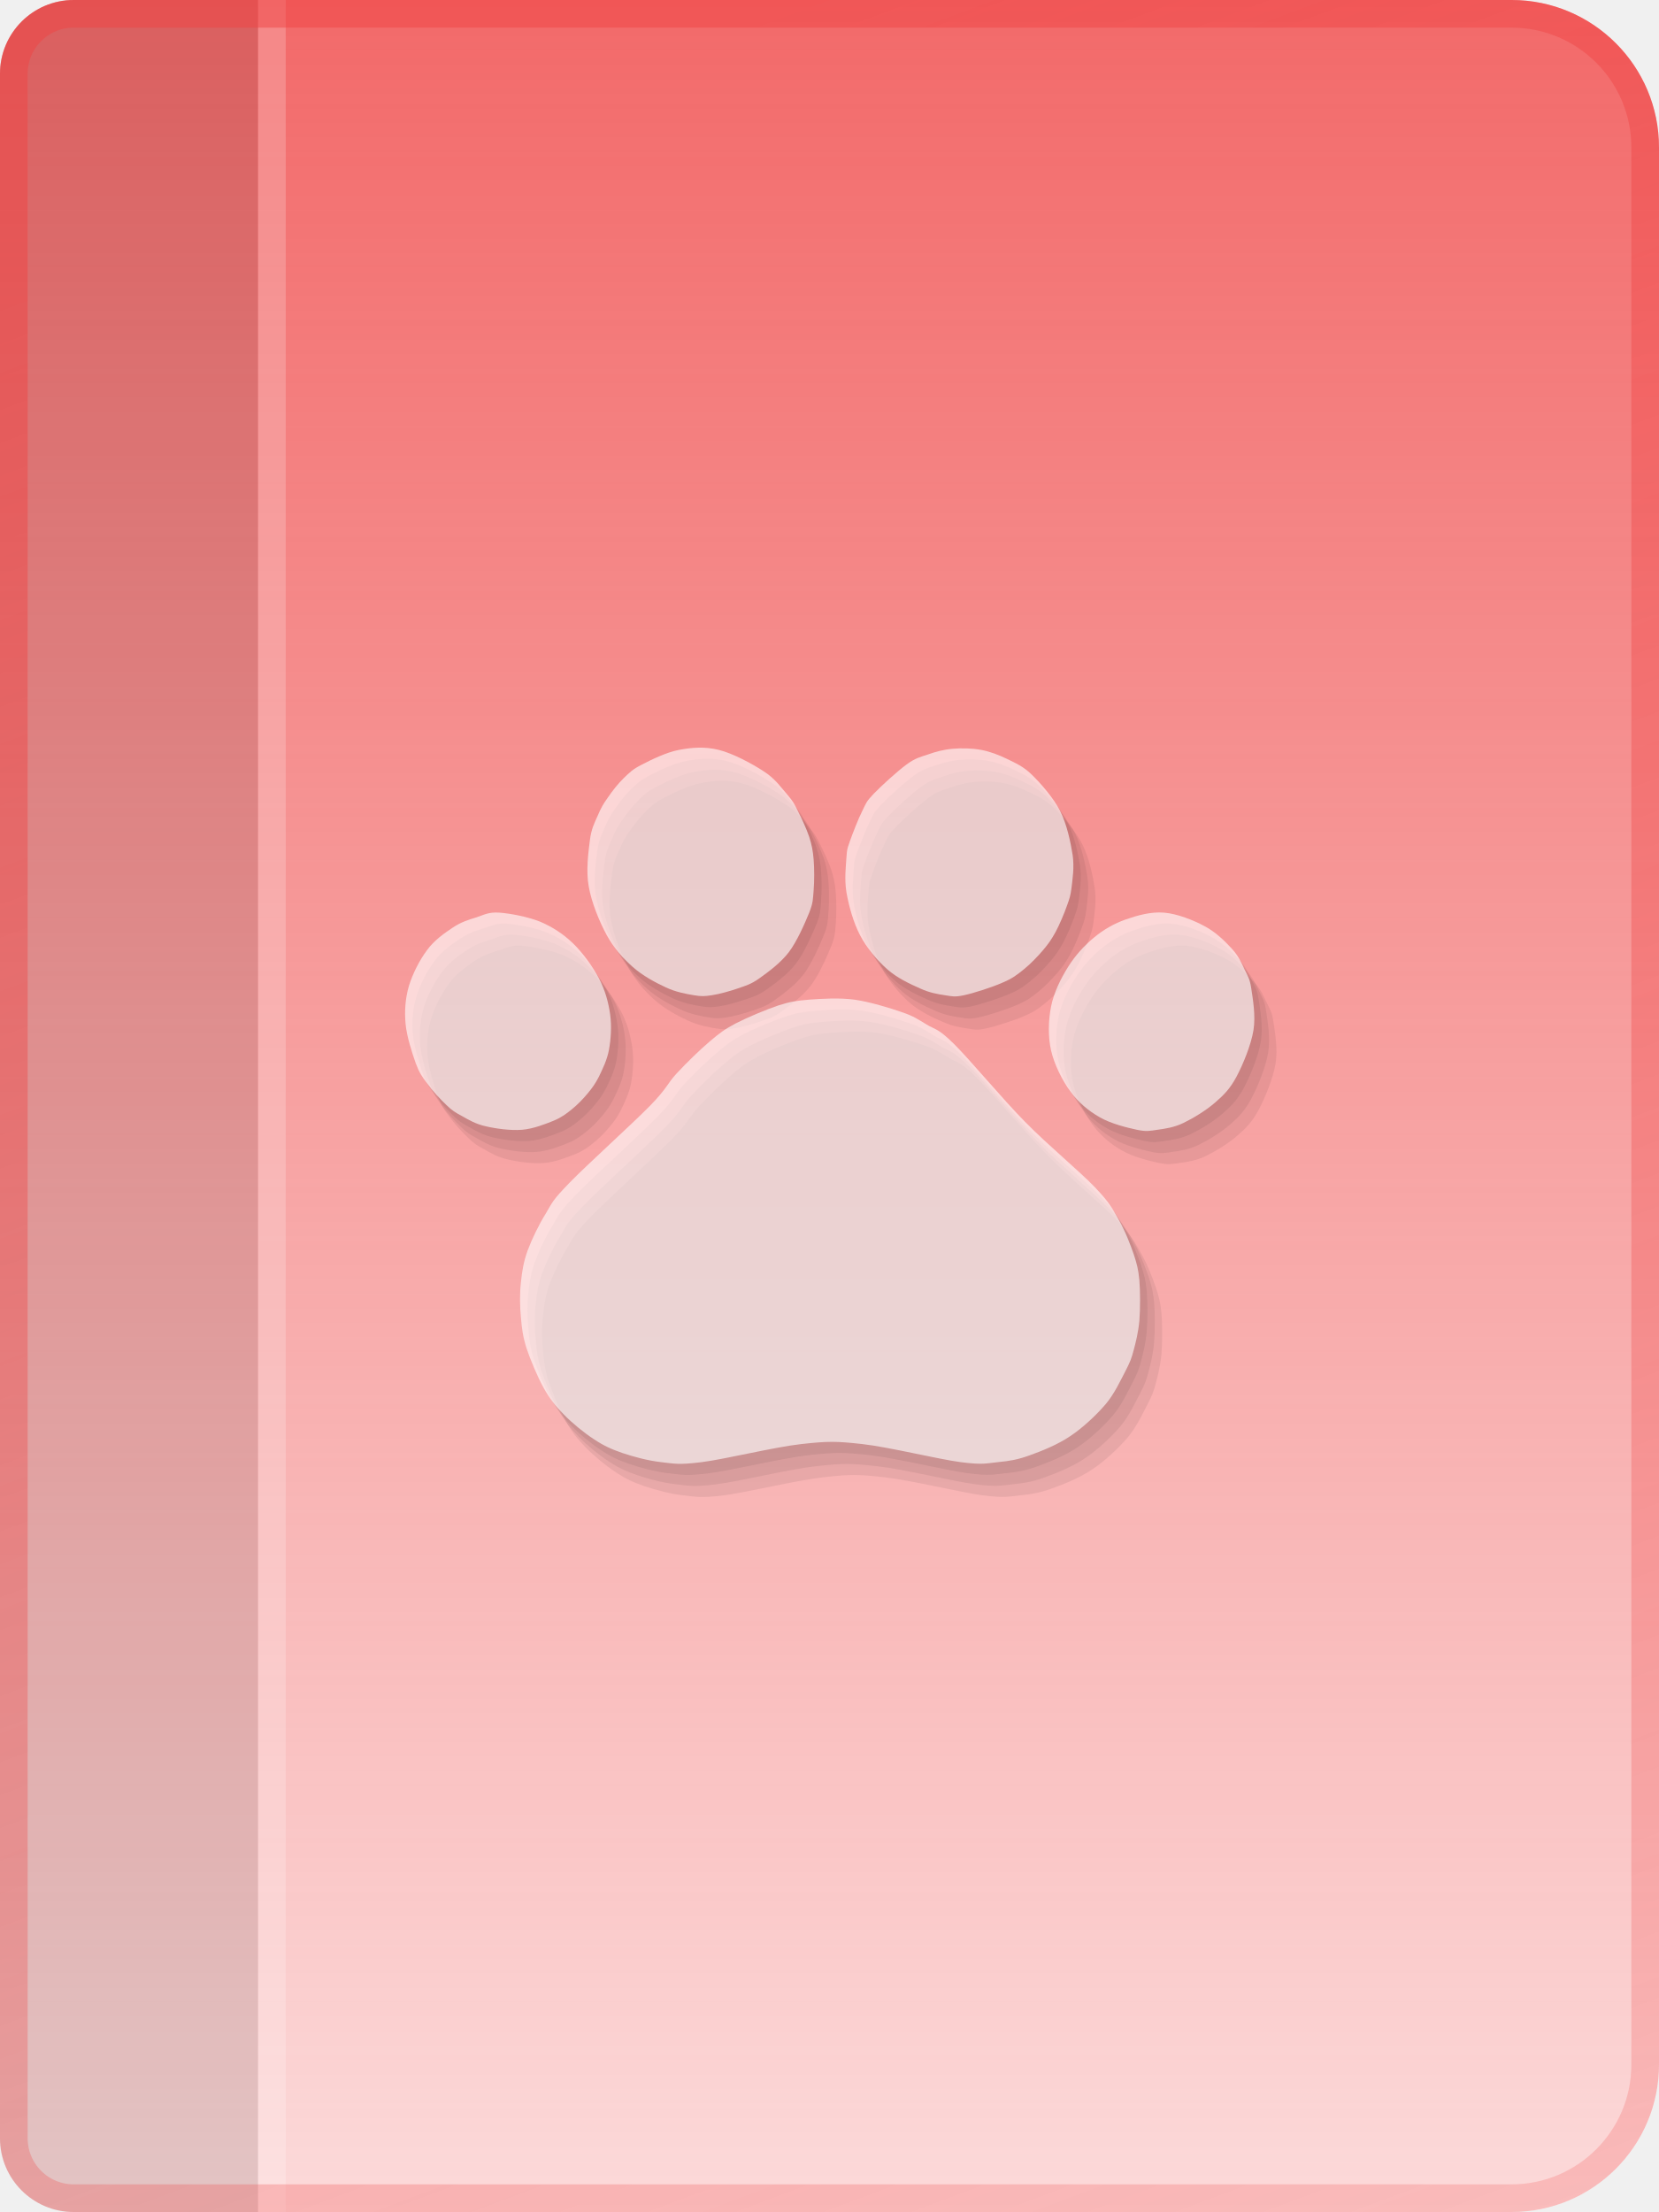
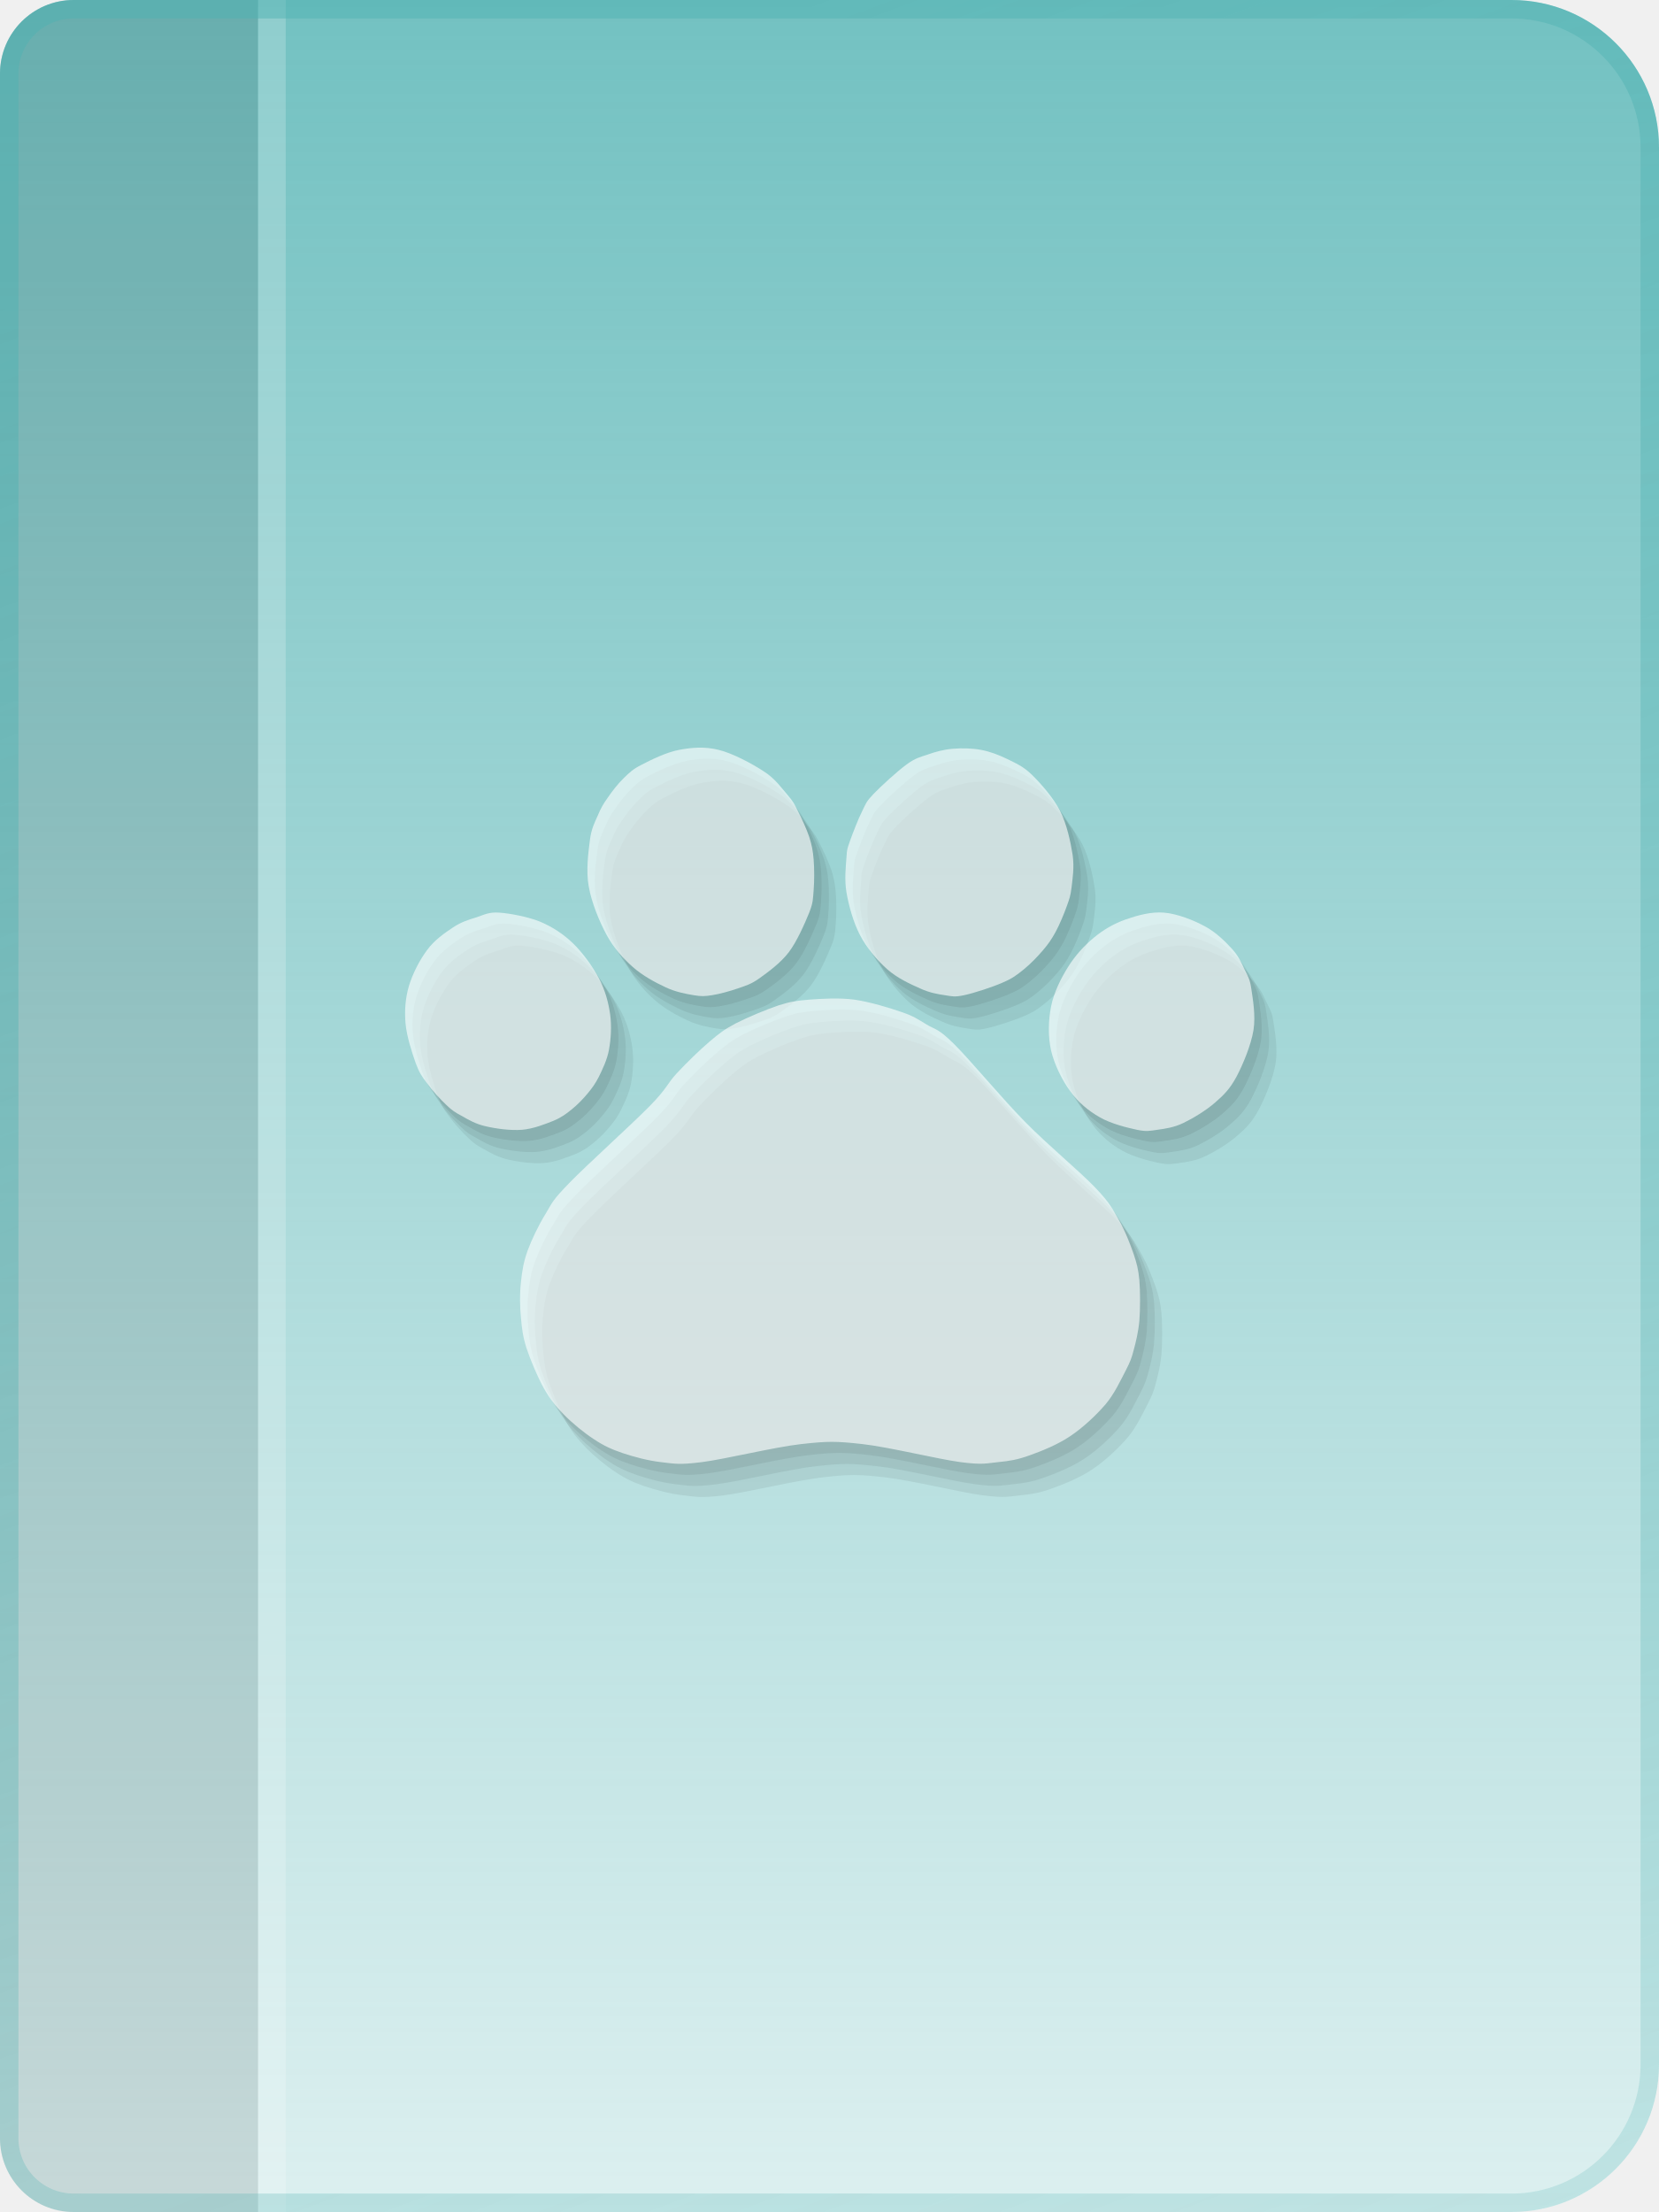
<svg xmlns="http://www.w3.org/2000/svg" width="90" height="120" viewBox="0 0 90 120" fill="none">
-   <g clip-path="url(#clip0_2130_61768)">
+   <g clip-path="url(#clip0_2130_61777)">
    <path d="M0 4C0 1.791 1.791 0 4 0H82C86.418 0 90 3.582 90 8V112C90 116.418 86.418 120 82 120H4C1.791 120 0 118.209 0 116V4Z" fill="white" />
-     <path d="M0 4C0 1.791 1.791 0 4 0H82C86.418 0 90 3.582 90 8V112C90 116.418 86.418 120 82 120H4C1.791 120 0 118.209 0 116V4Z" fill="url(#paint0_linear_2130_61768)" />
+     <path d="M0 4C0 1.791 1.791 0 4 0H82C86.418 0 90 3.582 90 8V112C90 116.418 86.418 120 82 120H4C1.791 120 0 118.209 0 116V4Z" fill="url(#paint0_linear_2130_61777)" />
    <g>
      <path d="M 28.62 67.85 C 28.40 68.47 28.32 68.96 28.26 69.57 C 28.19 70.17 28.20 70.88 28.26 71.47 C 28.31 72.06 28.36 72.49 28.56 73.13 C 28.77 73.76 29.15 74.67 29.48 75.27 C 29.82 75.88 30.13 76.27 30.59 76.74 C 31.05 77.21 31.71 77.75 32.24 78.09 C 32.77 78.44 33.17 78.62 33.78 78.83 C 34.38 79.03 35.15 79.24 35.86 79.32 C 36.58 79.40 36.80 79.48 38.07 79.32 C 39.34 79.16 42.02 78.50 43.47 78.34 C 44.92 78.18 45.34 78.18 46.78 78.34 C 48.22 78.50 50.89 79.16 52.11 79.32 C 53.34 79.48 53.52 79.38 54.14 79.32 C 54.76 79.26 55.20 79.19 55.86 78.95 C 56.51 78.72 57.38 78.37 58.06 77.91 C 58.75 77.45 59.46 76.78 59.97 76.19 C 60.47 75.60 60.81 74.84 61.07 74.35 C 61.32 73.86 61.38 73.70 61.50 73.25 C 61.62 72.80 61.75 72.29 61.81 71.65 C 61.86 71.02 61.86 70.05 61.81 69.45 C 61.75 68.84 61.68 68.58 61.50 68.03 C 61.31 67.49 61.05 66.80 60.70 66.19 C 60.35 65.59 60.26 65.31 59.41 64.42 C 58.56 63.53 56.89 62.16 55.61 60.86 C 54.33 59.56 52.64 57.51 51.75 56.63 C 50.86 55.75 50.74 55.87 50.27 55.58 C 49.80 55.30 49.58 55.13 48.93 54.91 C 48.27 54.68 47.19 54.35 46.35 54.23 C 45.51 54.12 44.58 54.18 43.90 54.23 C 43.21 54.29 42.90 54.33 42.24 54.54 C 41.58 54.76 40.53 55.20 39.91 55.52 C 39.29 55.85 39.03 56.05 38.50 56.50 C 37.97 56.95 37.26 57.64 36.72 58.22 C 36.18 58.80 36.22 59.01 35.25 60.00 C 34.28 60.99 31.83 63.20 30.89 64.17 C 29.95 65.14 29.98 65.21 29.61 65.83 C 29.23 66.44 28.85 67.23 28.62 67.85 Z" fill="#000000" fill-opacity="0.07" transform="translate(0.4,0.6)" />
      <path d="M 51.69 40.62 C 51.20 40.66 50.76 40.78 50.34 40.93 C 49.92 41.07 49.66 41.12 49.17 41.48 C 48.68 41.84 47.79 42.65 47.39 43.07 C 46.99 43.49 46.99 43.56 46.78 43.99 C 46.56 44.42 46.25 45.23 46.10 45.65 C 45.96 46.07 45.95 46.05 45.92 46.51 C 45.89 46.97 45.80 47.70 45.92 48.41 C 46.04 49.11 46.29 50.04 46.66 50.74 C 47.02 51.43 47.59 52.10 48.13 52.58 C 48.67 53.06 49.39 53.39 49.91 53.62 C 50.43 53.86 50.86 53.93 51.26 53.99 C 51.65 54.05 51.78 54.10 52.30 53.99 C 52.82 53.88 53.84 53.55 54.38 53.31 C 54.93 53.08 55.18 52.88 55.55 52.58 C 55.92 52.28 56.31 51.87 56.59 51.54 C 56.88 51.20 57.05 50.95 57.27 50.55 C 57.48 50.16 57.74 49.54 57.88 49.14 C 58.02 48.75 58.07 48.62 58.13 48.16 C 58.18 47.70 58.29 47.08 58.19 46.38 C 58.08 45.69 57.88 44.72 57.51 43.99 C 57.14 43.27 56.46 42.50 55.98 42.03 C 55.50 41.56 55.09 41.40 54.63 41.17 C 54.17 40.95 53.71 40.77 53.22 40.68 C 52.73 40.59 52.17 40.58 51.69 40.62 Z" fill="#000000" fill-opacity="0.07" transform="translate(0.4,0.6)" />
      <path d="M 36.84 40.68 C 36.15 40.81 35.32 41.22 34.82 41.48 C 34.32 41.73 34.14 41.92 33.84 42.21 C 33.53 42.51 33.21 42.92 32.98 43.26 C 32.74 43.59 32.59 43.85 32.43 44.24 C 32.26 44.63 32.08 44.94 32.00 45.59 C 31.92 46.23 31.78 47.24 31.94 48.10 C 32.09 48.96 32.52 50.01 32.92 50.74 C 33.32 51.46 33.80 51.99 34.33 52.46 C 34.86 52.93 35.55 53.30 36.11 53.56 C 36.66 53.82 37.22 53.92 37.64 53.99 C 38.06 54.06 38.22 54.05 38.62 53.99 C 39.02 53.93 39.60 53.77 40.03 53.62 C 40.46 53.47 40.74 53.40 41.20 53.07 C 41.66 52.74 42.34 52.25 42.79 51.66 C 43.24 51.07 43.67 50.07 43.90 49.51 C 44.12 48.95 44.10 48.77 44.14 48.29 C 44.18 47.80 44.18 47.11 44.14 46.63 C 44.10 46.15 44.04 45.84 43.90 45.40 C 43.75 44.96 43.48 44.37 43.28 43.99 C 43.09 43.61 43.04 43.49 42.73 43.13 C 42.42 42.78 42.07 42.25 41.44 41.85 C 40.82 41.44 39.76 40.87 38.99 40.68 C 38.22 40.49 37.54 40.55 36.84 40.68 Z" fill="#000000" fill-opacity="0.07" transform="translate(0.4,0.6)" />
      <path d="M 27.09 49.51 C 26.52 49.47 26.28 49.62 25.86 49.76 C 25.44 49.89 25.03 50.01 24.58 50.31 C 24.13 50.61 23.56 51.00 23.17 51.54 C 22.77 52.07 22.38 52.83 22.18 53.50 C 21.99 54.16 21.94 54.83 22.00 55.52 C 22.06 56.22 22.36 57.13 22.55 57.67 C 22.75 58.21 22.89 58.40 23.17 58.77 C 23.44 59.15 23.89 59.64 24.21 59.94 C 24.52 60.24 24.71 60.36 25.07 60.55 C 25.42 60.75 25.81 60.98 26.35 61.10 C 26.90 61.23 27.70 61.34 28.32 61.29 C 28.93 61.24 29.58 60.98 30.03 60.80 C 30.48 60.61 30.71 60.43 31.02 60.18 C 31.32 59.94 31.63 59.62 31.87 59.33 C 32.12 59.03 32.29 58.80 32.49 58.41 C 32.68 58.01 32.94 57.50 33.04 56.93 C 33.14 56.37 33.19 55.68 33.10 55.03 C 33.01 54.39 32.83 53.71 32.49 53.07 C 32.15 52.43 31.61 51.68 31.08 51.17 C 30.55 50.66 29.96 50.28 29.30 50.00 C 28.63 49.73 27.66 49.55 27.09 49.51 Z" fill="#000000" fill-opacity="0.07" transform="translate(0.4,0.6)" />
      <path d="M 63.15 49.51 C 62.44 49.45 61.70 49.66 61.07 49.88 C 60.44 50.10 59.87 50.43 59.35 50.86 C 58.83 51.29 58.33 51.83 57.94 52.46 C 57.55 53.08 57.17 53.85 57.02 54.60 C 56.87 55.36 56.85 56.23 57.02 56.99 C 57.20 57.76 57.62 58.60 58.06 59.20 C 58.50 59.81 59.06 60.27 59.66 60.61 C 60.26 60.96 61.16 61.18 61.68 61.29 C 62.20 61.40 62.37 61.35 62.79 61.29 C 63.21 61.23 63.68 61.17 64.20 60.92 C 64.72 60.67 65.43 60.24 65.91 59.82 C 66.40 59.40 66.73 59.06 67.08 58.41 C 67.43 57.75 67.87 56.69 68.00 55.89 C 68.13 55.09 67.96 54.17 67.88 53.62 C 67.80 53.07 67.68 52.94 67.51 52.58 C 67.34 52.22 67.19 51.86 66.83 51.47 C 66.48 51.09 65.98 50.58 65.36 50.25 C 64.75 49.92 63.87 49.57 63.15 49.51 Z" fill="#000000" fill-opacity="0.07" transform="translate(0.4,0.6)" />
      <path d="M 28.62 67.85 C 28.40 68.47 28.32 68.96 28.26 69.57 C 28.19 70.17 28.20 70.88 28.26 71.47 C 28.31 72.06 28.36 72.49 28.56 73.13 C 28.77 73.76 29.15 74.67 29.48 75.27 C 29.82 75.88 30.13 76.27 30.59 76.74 C 31.05 77.21 31.71 77.75 32.24 78.09 C 32.77 78.44 33.17 78.62 33.78 78.83 C 34.38 79.03 35.15 79.24 35.86 79.32 C 36.58 79.40 36.80 79.48 38.07 79.32 C 39.34 79.16 42.02 78.50 43.47 78.34 C 44.92 78.18 45.34 78.18 46.78 78.34 C 48.22 78.50 50.89 79.16 52.11 79.32 C 53.34 79.48 53.52 79.38 54.14 79.32 C 54.76 79.26 55.20 79.19 55.86 78.95 C 56.51 78.72 57.38 78.37 58.06 77.91 C 58.75 77.45 59.46 76.78 59.97 76.19 C 60.47 75.60 60.81 74.84 61.07 74.35 C 61.32 73.86 61.38 73.70 61.50 73.25 C 61.62 72.80 61.75 72.29 61.81 71.65 C 61.86 71.02 61.86 70.05 61.81 69.45 C 61.75 68.84 61.68 68.58 61.50 68.03 C 61.31 67.49 61.05 66.80 60.70 66.19 C 60.35 65.59 60.26 65.31 59.41 64.42 C 58.56 63.53 56.89 62.16 55.61 60.86 C 54.33 59.56 52.64 57.51 51.75 56.63 C 50.86 55.75 50.74 55.87 50.27 55.58 C 49.80 55.30 49.58 55.13 48.93 54.91 C 48.27 54.68 47.19 54.35 46.35 54.23 C 45.51 54.12 44.58 54.18 43.90 54.23 C 43.21 54.29 42.90 54.33 42.24 54.54 C 41.58 54.76 40.53 55.20 39.91 55.52 C 39.29 55.85 39.03 56.05 38.50 56.50 C 37.97 56.95 37.26 57.64 36.72 58.22 C 36.18 58.80 36.22 59.01 35.25 60.00 C 34.28 60.99 31.83 63.20 30.89 64.17 C 29.95 65.14 29.98 65.21 29.61 65.83 C 29.23 66.44 28.85 67.23 28.62 67.85 Z" fill="#000000" fill-opacity="0.07" transform="translate(0.8,1.2)" />
      <path d="M 51.69 40.62 C 51.20 40.66 50.76 40.78 50.34 40.93 C 49.92 41.07 49.66 41.12 49.17 41.48 C 48.68 41.84 47.79 42.65 47.39 43.07 C 46.99 43.49 46.99 43.56 46.78 43.99 C 46.56 44.42 46.25 45.23 46.10 45.65 C 45.96 46.07 45.95 46.05 45.92 46.51 C 45.89 46.97 45.80 47.70 45.92 48.41 C 46.04 49.11 46.29 50.04 46.66 50.74 C 47.02 51.43 47.59 52.10 48.13 52.58 C 48.67 53.06 49.39 53.39 49.91 53.62 C 50.43 53.86 50.86 53.93 51.26 53.99 C 51.65 54.05 51.78 54.10 52.30 53.99 C 52.82 53.88 53.84 53.55 54.38 53.31 C 54.93 53.08 55.18 52.88 55.55 52.58 C 55.92 52.28 56.31 51.87 56.59 51.54 C 56.88 51.20 57.05 50.95 57.27 50.55 C 57.48 50.16 57.74 49.54 57.88 49.14 C 58.02 48.75 58.07 48.62 58.13 48.16 C 58.18 47.70 58.29 47.08 58.19 46.38 C 58.08 45.69 57.88 44.72 57.51 43.99 C 57.14 43.27 56.46 42.50 55.98 42.03 C 55.50 41.56 55.09 41.40 54.63 41.17 C 54.17 40.95 53.71 40.77 53.22 40.68 C 52.73 40.59 52.17 40.58 51.69 40.62 Z" fill="#000000" fill-opacity="0.07" transform="translate(0.8,1.2)" />
      <path d="M 36.84 40.68 C 36.15 40.81 35.32 41.22 34.82 41.48 C 34.32 41.73 34.14 41.92 33.84 42.21 C 33.53 42.51 33.21 42.92 32.98 43.26 C 32.74 43.59 32.59 43.85 32.43 44.24 C 32.26 44.63 32.08 44.94 32.00 45.59 C 31.92 46.23 31.78 47.24 31.94 48.10 C 32.09 48.96 32.52 50.01 32.92 50.74 C 33.32 51.46 33.80 51.99 34.33 52.46 C 34.86 52.93 35.55 53.30 36.11 53.56 C 36.66 53.82 37.22 53.92 37.64 53.99 C 38.06 54.06 38.22 54.05 38.62 53.99 C 39.02 53.93 39.60 53.77 40.03 53.62 C 40.46 53.47 40.74 53.40 41.20 53.07 C 41.66 52.74 42.34 52.25 42.79 51.66 C 43.24 51.07 43.67 50.07 43.90 49.51 C 44.12 48.95 44.10 48.77 44.14 48.29 C 44.18 47.80 44.18 47.11 44.14 46.63 C 44.10 46.15 44.04 45.84 43.90 45.40 C 43.75 44.96 43.48 44.37 43.28 43.99 C 43.09 43.61 43.04 43.49 42.73 43.13 C 42.42 42.78 42.07 42.25 41.44 41.85 C 40.82 41.44 39.76 40.87 38.99 40.68 C 38.22 40.49 37.54 40.55 36.84 40.68 Z" fill="#000000" fill-opacity="0.07" transform="translate(0.8,1.2)" />
      <path d="M 27.09 49.51 C 26.52 49.47 26.28 49.62 25.86 49.76 C 25.44 49.89 25.03 50.01 24.58 50.31 C 24.13 50.61 23.56 51.00 23.17 51.54 C 22.77 52.07 22.38 52.83 22.18 53.50 C 21.99 54.16 21.94 54.83 22.00 55.52 C 22.06 56.22 22.36 57.13 22.55 57.67 C 22.75 58.21 22.89 58.40 23.17 58.77 C 23.44 59.15 23.89 59.64 24.21 59.94 C 24.52 60.24 24.71 60.36 25.07 60.55 C 25.42 60.75 25.81 60.98 26.35 61.10 C 26.90 61.23 27.70 61.34 28.32 61.29 C 28.93 61.24 29.58 60.98 30.03 60.80 C 30.48 60.61 30.71 60.43 31.02 60.18 C 31.32 59.94 31.63 59.62 31.87 59.33 C 32.12 59.03 32.29 58.80 32.49 58.41 C 32.68 58.01 32.94 57.50 33.04 56.93 C 33.14 56.37 33.19 55.68 33.10 55.03 C 33.01 54.39 32.83 53.71 32.49 53.07 C 32.15 52.43 31.61 51.68 31.08 51.17 C 30.55 50.66 29.96 50.28 29.30 50.00 C 28.63 49.73 27.66 49.55 27.09 49.51 Z" fill="#000000" fill-opacity="0.07" transform="translate(0.8,1.2)" />
      <path d="M 63.15 49.51 C 62.44 49.45 61.70 49.66 61.07 49.88 C 60.44 50.10 59.87 50.43 59.35 50.86 C 58.83 51.29 58.33 51.83 57.94 52.46 C 57.55 53.08 57.17 53.85 57.02 54.60 C 56.87 55.36 56.85 56.23 57.02 56.99 C 57.20 57.76 57.62 58.60 58.06 59.20 C 58.50 59.81 59.06 60.27 59.66 60.61 C 60.26 60.96 61.16 61.18 61.68 61.29 C 62.20 61.40 62.37 61.35 62.79 61.29 C 63.21 61.23 63.68 61.17 64.20 60.92 C 64.72 60.67 65.43 60.24 65.91 59.82 C 66.40 59.40 66.73 59.06 67.08 58.41 C 67.43 57.75 67.87 56.69 68.00 55.89 C 68.13 55.09 67.96 54.17 67.88 53.62 C 67.80 53.07 67.68 52.94 67.51 52.58 C 67.34 52.22 67.19 51.86 66.83 51.47 C 66.48 51.09 65.98 50.58 65.36 50.25 C 64.75 49.92 63.87 49.57 63.15 49.51 Z" fill="#000000" fill-opacity="0.07" transform="translate(0.8,1.2)" />
      <path d="M 28.62 67.85 C 28.40 68.47 28.32 68.96 28.26 69.57 C 28.19 70.17 28.20 70.88 28.26 71.47 C 28.31 72.06 28.36 72.49 28.56 73.13 C 28.77 73.76 29.15 74.67 29.48 75.27 C 29.82 75.88 30.13 76.27 30.59 76.74 C 31.05 77.21 31.71 77.75 32.24 78.09 C 32.77 78.44 33.17 78.62 33.78 78.83 C 34.38 79.03 35.15 79.24 35.86 79.32 C 36.58 79.40 36.80 79.48 38.07 79.32 C 39.34 79.16 42.02 78.50 43.47 78.34 C 44.92 78.18 45.34 78.18 46.78 78.34 C 48.22 78.50 50.89 79.16 52.11 79.32 C 53.34 79.48 53.52 79.38 54.14 79.32 C 54.76 79.26 55.20 79.19 55.86 78.95 C 56.51 78.72 57.38 78.37 58.06 77.91 C 58.75 77.45 59.46 76.78 59.97 76.19 C 60.47 75.60 60.81 74.84 61.07 74.35 C 61.32 73.86 61.38 73.70 61.50 73.25 C 61.62 72.80 61.75 72.29 61.81 71.65 C 61.86 71.02 61.86 70.05 61.81 69.45 C 61.75 68.84 61.68 68.58 61.50 68.03 C 61.31 67.49 61.05 66.80 60.70 66.19 C 60.35 65.59 60.26 65.31 59.41 64.42 C 58.56 63.53 56.89 62.16 55.61 60.86 C 54.33 59.56 52.64 57.51 51.75 56.63 C 50.86 55.75 50.74 55.87 50.27 55.58 C 49.80 55.30 49.58 55.13 48.93 54.91 C 48.27 54.68 47.19 54.35 46.35 54.23 C 45.51 54.12 44.58 54.18 43.90 54.23 C 43.21 54.29 42.90 54.33 42.24 54.54 C 41.58 54.76 40.53 55.20 39.91 55.52 C 39.29 55.85 39.03 56.05 38.50 56.50 C 37.97 56.95 37.26 57.64 36.72 58.22 C 36.18 58.80 36.22 59.01 35.25 60.00 C 34.28 60.99 31.83 63.20 30.89 64.17 C 29.95 65.14 29.98 65.21 29.61 65.83 C 29.23 66.44 28.85 67.23 28.62 67.85 Z" fill="#000000" fill-opacity="0.07" transform="translate(1.2,1.8)" />
      <path d="M 51.69 40.62 C 51.20 40.66 50.76 40.78 50.34 40.93 C 49.92 41.07 49.66 41.12 49.17 41.48 C 48.68 41.84 47.79 42.65 47.39 43.07 C 46.99 43.49 46.99 43.56 46.78 43.99 C 46.56 44.42 46.25 45.23 46.10 45.65 C 45.96 46.07 45.95 46.05 45.92 46.51 C 45.89 46.97 45.80 47.70 45.92 48.41 C 46.04 49.11 46.29 50.04 46.66 50.74 C 47.02 51.43 47.59 52.10 48.13 52.58 C 48.67 53.06 49.39 53.39 49.91 53.62 C 50.43 53.86 50.86 53.93 51.26 53.99 C 51.65 54.05 51.78 54.10 52.30 53.99 C 52.82 53.88 53.84 53.55 54.38 53.31 C 54.93 53.08 55.18 52.88 55.55 52.58 C 55.92 52.28 56.31 51.87 56.59 51.54 C 56.88 51.20 57.05 50.95 57.27 50.55 C 57.48 50.16 57.74 49.54 57.88 49.14 C 58.02 48.75 58.07 48.62 58.13 48.16 C 58.18 47.70 58.29 47.08 58.19 46.38 C 58.08 45.69 57.88 44.72 57.51 43.99 C 57.14 43.27 56.46 42.50 55.98 42.03 C 55.50 41.56 55.09 41.40 54.63 41.17 C 54.17 40.95 53.71 40.77 53.22 40.68 C 52.73 40.59 52.17 40.58 51.69 40.62 Z" fill="#000000" fill-opacity="0.07" transform="translate(1.2,1.8)" />
      <path d="M 36.84 40.68 C 36.15 40.81 35.32 41.22 34.82 41.48 C 34.32 41.73 34.14 41.92 33.84 42.21 C 33.53 42.51 33.21 42.92 32.98 43.26 C 32.74 43.59 32.59 43.85 32.43 44.24 C 32.26 44.63 32.08 44.94 32.00 45.59 C 31.92 46.23 31.78 47.24 31.94 48.10 C 32.09 48.96 32.52 50.01 32.92 50.74 C 33.32 51.46 33.80 51.99 34.33 52.46 C 34.86 52.93 35.55 53.30 36.11 53.56 C 36.66 53.82 37.22 53.92 37.64 53.99 C 38.06 54.06 38.22 54.05 38.62 53.99 C 39.02 53.93 39.60 53.77 40.03 53.62 C 40.46 53.47 40.74 53.40 41.20 53.07 C 41.66 52.74 42.34 52.25 42.79 51.66 C 43.24 51.07 43.67 50.07 43.90 49.51 C 44.12 48.95 44.10 48.77 44.14 48.29 C 44.18 47.80 44.18 47.11 44.14 46.63 C 44.10 46.15 44.04 45.84 43.90 45.40 C 43.75 44.96 43.48 44.37 43.28 43.99 C 43.09 43.61 43.04 43.49 42.73 43.13 C 42.42 42.78 42.07 42.25 41.44 41.85 C 40.82 41.44 39.76 40.87 38.99 40.68 C 38.22 40.49 37.54 40.55 36.84 40.68 Z" fill="#000000" fill-opacity="0.07" transform="translate(1.2,1.8)" />
      <path d="M 27.09 49.51 C 26.52 49.47 26.28 49.62 25.86 49.76 C 25.44 49.89 25.03 50.01 24.58 50.31 C 24.13 50.61 23.56 51.00 23.17 51.54 C 22.77 52.07 22.38 52.83 22.18 53.50 C 21.99 54.16 21.94 54.83 22.00 55.52 C 22.06 56.22 22.36 57.13 22.55 57.67 C 22.75 58.21 22.89 58.40 23.17 58.77 C 23.44 59.15 23.89 59.64 24.21 59.94 C 24.52 60.24 24.71 60.36 25.07 60.55 C 25.42 60.75 25.81 60.98 26.35 61.10 C 26.90 61.23 27.70 61.34 28.32 61.29 C 28.93 61.24 29.58 60.98 30.03 60.80 C 30.48 60.61 30.71 60.43 31.02 60.18 C 31.32 59.94 31.63 59.62 31.87 59.33 C 32.12 59.03 32.29 58.80 32.49 58.41 C 32.68 58.01 32.94 57.50 33.04 56.93 C 33.14 56.37 33.19 55.68 33.10 55.03 C 33.01 54.39 32.83 53.71 32.49 53.07 C 32.15 52.43 31.61 51.68 31.08 51.17 C 30.55 50.66 29.96 50.28 29.30 50.00 C 28.63 49.73 27.66 49.55 27.09 49.51 Z" fill="#000000" fill-opacity="0.07" transform="translate(1.2,1.8)" />
      <path d="M 63.15 49.51 C 62.44 49.45 61.70 49.66 61.07 49.88 C 60.44 50.10 59.87 50.43 59.35 50.86 C 58.83 51.29 58.33 51.83 57.94 52.46 C 57.55 53.08 57.17 53.85 57.02 54.60 C 56.87 55.36 56.85 56.23 57.02 56.99 C 57.20 57.76 57.62 58.60 58.06 59.20 C 58.50 59.81 59.06 60.27 59.66 60.61 C 60.26 60.96 61.16 61.18 61.68 61.29 C 62.20 61.40 62.37 61.35 62.79 61.29 C 63.21 61.23 63.68 61.17 64.20 60.92 C 64.72 60.67 65.43 60.24 65.91 59.82 C 66.40 59.40 66.73 59.06 67.08 58.41 C 67.43 57.75 67.87 56.69 68.00 55.89 C 68.13 55.09 67.96 54.17 67.88 53.62 C 67.80 53.07 67.68 52.94 67.51 52.58 C 67.34 52.22 67.19 51.86 66.83 51.47 C 66.48 51.09 65.98 50.58 65.36 50.25 C 64.75 49.92 63.87 49.57 63.15 49.51 Z" fill="#000000" fill-opacity="0.07" transform="translate(1.2,1.8)" />
      <path d="M 28.62 67.85 C 28.40 68.47 28.32 68.96 28.26 69.57 C 28.19 70.17 28.20 70.88 28.26 71.47 C 28.31 72.06 28.36 72.49 28.56 73.13 C 28.77 73.76 29.15 74.67 29.48 75.27 C 29.82 75.88 30.13 76.27 30.59 76.74 C 31.05 77.21 31.71 77.75 32.24 78.09 C 32.77 78.44 33.17 78.62 33.78 78.83 C 34.38 79.03 35.15 79.24 35.86 79.32 C 36.58 79.40 36.80 79.48 38.07 79.32 C 39.34 79.16 42.02 78.50 43.47 78.34 C 44.92 78.18 45.34 78.18 46.78 78.34 C 48.22 78.50 50.89 79.16 52.11 79.32 C 53.34 79.48 53.52 79.38 54.14 79.32 C 54.76 79.26 55.20 79.19 55.86 78.95 C 56.51 78.72 57.38 78.37 58.06 77.91 C 58.75 77.45 59.46 76.78 59.97 76.19 C 60.47 75.60 60.81 74.84 61.07 74.35 C 61.32 73.86 61.38 73.70 61.50 73.25 C 61.62 72.80 61.75 72.29 61.81 71.65 C 61.86 71.02 61.86 70.05 61.81 69.45 C 61.75 68.84 61.68 68.58 61.50 68.03 C 61.31 67.49 61.05 66.80 60.70 66.19 C 60.35 65.59 60.26 65.31 59.41 64.42 C 58.56 63.53 56.89 62.16 55.61 60.86 C 54.33 59.56 52.64 57.51 51.75 56.63 C 50.86 55.75 50.74 55.87 50.27 55.58 C 49.80 55.30 49.58 55.13 48.93 54.91 C 48.27 54.68 47.19 54.35 46.35 54.23 C 45.51 54.12 44.58 54.18 43.90 54.23 C 43.21 54.29 42.90 54.33 42.24 54.54 C 41.58 54.76 40.53 55.20 39.91 55.52 C 39.29 55.85 39.03 56.05 38.50 56.50 C 37.97 56.95 37.26 57.64 36.72 58.22 C 36.18 58.80 36.22 59.01 35.25 60.00 C 34.28 60.99 31.83 63.20 30.89 64.17 C 29.95 65.14 29.98 65.21 29.61 65.83 C 29.23 66.44 28.85 67.23 28.62 67.85 Z" fill="#FFFFFF" fill-opacity="0.62" />
      <path d="M 51.69 40.62 C 51.20 40.66 50.76 40.78 50.34 40.93 C 49.92 41.07 49.66 41.12 49.17 41.48 C 48.68 41.84 47.79 42.65 47.39 43.07 C 46.99 43.49 46.99 43.56 46.78 43.99 C 46.56 44.42 46.25 45.23 46.10 45.65 C 45.96 46.07 45.95 46.05 45.92 46.51 C 45.89 46.97 45.80 47.70 45.92 48.41 C 46.04 49.11 46.29 50.04 46.66 50.74 C 47.02 51.43 47.59 52.10 48.13 52.58 C 48.67 53.06 49.39 53.39 49.91 53.62 C 50.43 53.86 50.86 53.93 51.26 53.99 C 51.65 54.05 51.78 54.10 52.30 53.99 C 52.82 53.88 53.84 53.55 54.38 53.31 C 54.93 53.08 55.18 52.88 55.55 52.58 C 55.92 52.28 56.31 51.87 56.59 51.54 C 56.88 51.20 57.05 50.95 57.27 50.55 C 57.48 50.16 57.74 49.54 57.88 49.14 C 58.02 48.75 58.07 48.62 58.13 48.16 C 58.18 47.70 58.29 47.08 58.19 46.38 C 58.08 45.69 57.88 44.72 57.51 43.99 C 57.14 43.27 56.46 42.50 55.98 42.03 C 55.50 41.56 55.09 41.40 54.63 41.17 C 54.17 40.95 53.71 40.77 53.22 40.68 C 52.73 40.59 52.17 40.58 51.69 40.62 Z" fill="#FFFFFF" fill-opacity="0.62" />
      <path d="M 36.84 40.68 C 36.15 40.81 35.32 41.22 34.82 41.48 C 34.32 41.73 34.14 41.92 33.84 42.21 C 33.53 42.51 33.21 42.92 32.98 43.26 C 32.74 43.59 32.59 43.85 32.43 44.24 C 32.26 44.63 32.08 44.94 32.00 45.59 C 31.92 46.23 31.78 47.24 31.94 48.10 C 32.09 48.96 32.52 50.01 32.92 50.74 C 33.32 51.46 33.80 51.99 34.33 52.46 C 34.86 52.93 35.55 53.30 36.11 53.56 C 36.66 53.82 37.22 53.92 37.64 53.99 C 38.06 54.06 38.22 54.05 38.62 53.99 C 39.02 53.93 39.60 53.77 40.03 53.62 C 40.46 53.47 40.74 53.40 41.20 53.07 C 41.66 52.74 42.34 52.25 42.79 51.66 C 43.24 51.07 43.67 50.07 43.90 49.51 C 44.12 48.95 44.10 48.77 44.14 48.29 C 44.18 47.80 44.18 47.11 44.14 46.63 C 44.10 46.15 44.04 45.84 43.90 45.40 C 43.75 44.96 43.48 44.37 43.28 43.99 C 43.09 43.61 43.04 43.49 42.73 43.13 C 42.42 42.78 42.07 42.25 41.44 41.85 C 40.82 41.44 39.76 40.87 38.99 40.68 C 38.22 40.49 37.54 40.55 36.84 40.68 Z" fill="#FFFFFF" fill-opacity="0.62" />
      <path d="M 27.09 49.51 C 26.52 49.47 26.28 49.62 25.86 49.76 C 25.44 49.89 25.03 50.01 24.58 50.31 C 24.13 50.61 23.56 51.00 23.17 51.54 C 22.77 52.07 22.38 52.83 22.18 53.50 C 21.99 54.16 21.94 54.83 22.00 55.52 C 22.06 56.22 22.36 57.13 22.55 57.67 C 22.75 58.21 22.89 58.40 23.17 58.77 C 23.44 59.15 23.89 59.64 24.21 59.94 C 24.52 60.24 24.71 60.36 25.07 60.55 C 25.42 60.75 25.81 60.98 26.35 61.10 C 26.90 61.23 27.70 61.34 28.32 61.29 C 28.93 61.24 29.58 60.98 30.03 60.80 C 30.48 60.61 30.71 60.43 31.02 60.18 C 31.32 59.94 31.63 59.62 31.87 59.33 C 32.12 59.03 32.29 58.80 32.49 58.41 C 32.68 58.01 32.94 57.50 33.04 56.93 C 33.14 56.37 33.19 55.68 33.10 55.03 C 33.01 54.39 32.83 53.71 32.49 53.07 C 32.15 52.43 31.61 51.68 31.08 51.17 C 30.55 50.66 29.96 50.28 29.30 50.00 C 28.63 49.73 27.66 49.55 27.09 49.51 Z" fill="#FFFFFF" fill-opacity="0.62" />
      <path d="M 63.15 49.51 C 62.44 49.45 61.70 49.66 61.07 49.88 C 60.44 50.10 59.87 50.43 59.35 50.86 C 58.83 51.29 58.33 51.83 57.94 52.46 C 57.55 53.08 57.17 53.85 57.02 54.60 C 56.87 55.36 56.85 56.23 57.02 56.99 C 57.20 57.76 57.62 58.60 58.06 59.20 C 58.50 59.81 59.06 60.27 59.66 60.61 C 60.26 60.96 61.16 61.18 61.68 61.29 C 62.20 61.40 62.37 61.35 62.79 61.29 C 63.21 61.23 63.68 61.17 64.20 60.92 C 64.72 60.67 65.43 60.24 65.91 59.82 C 66.40 59.40 66.73 59.06 67.08 58.41 C 67.43 57.75 67.87 56.69 68.00 55.89 C 68.13 55.09 67.96 54.17 67.88 53.62 C 67.80 53.07 67.68 52.94 67.51 52.58 C 67.34 52.22 67.19 51.86 66.83 51.47 C 66.48 51.09 65.98 50.58 65.36 50.25 C 64.75 49.92 63.87 49.57 63.15 49.51 Z" fill="#FFFFFF" fill-opacity="0.62" />
    </g>
-     <mask id="path-4-outside-1_2130_61768" maskUnits="userSpaceOnUse" x="0" y="0" width="16" height="120" fill="black">
+     <mask id="path-4-outside-1_2130_61777" maskUnits="userSpaceOnUse" x="0" y="0" width="16" height="120" fill="black">
      <rect fill="white" width="16" height="120" />
      <path d="M0 0H14V120H0V0Z" />
    </mask>
    <path d="M0 0H14V120H0V0Z" fill="black" fill-opacity="0.1" />
-     <path d="M12.5 0V120H15.5V0H12.5Z" fill="white" fill-opacity="0.2" mask="url(#path-4-outside-1_2130_61768)" />
+     <path d="M12.5 0V120H15.5V0H12.5Z" fill="white" fill-opacity="0.2" mask="url(#path-4-outside-1_2130_61777)" />
  </g>
-   <path d="M0.75 4C0.75 2.205 2.205 0.75 4 0.75H82C86.004 0.75 89.25 3.996 89.25 8V112C89.25 116.004 86.004 119.25 82 119.25H4C2.205 119.25 0.75 117.795 0.75 116V4Z" stroke="url(#paint1_linear_2130_61768)" stroke-width="1.5" />
+   <path d="M0.5 4C0.5 2.067 2.067 0.5 4 0.5H82C86.142 0.5 89.5 3.858 89.5 8V112C89.5 116.142 86.142 119.5 82 119.5H4C2.067 119.5 0.5 117.933 0.5 116V4Z" stroke="url(#paint1_linear_2130_61777)" />
  <defs>
-     <linearGradient id="paint0_linear_2130_61768" x1="45" y1="0" x2="45" y2="120" gradientUnits="userSpaceOnUse">
-       <stop stop-color="#EF4444" stop-opacity="0.8" />
-       <stop offset="1" stop-color="#EF4444" stop-opacity="0.2" />
+     <linearGradient id="paint0_linear_2130_61777" x1="45" y1="0" x2="45" y2="120" gradientUnits="userSpaceOnUse">
+       <stop stop-color="#50B2B2" stop-opacity="0.8" />
+       <stop offset="1" stop-color="#50B2B2" stop-opacity="0.2" />
    </linearGradient>
-     <linearGradient id="paint1_linear_2130_61768" x1="45" y1="0" x2="90" y2="120" gradientUnits="userSpaceOnUse">
-       <stop stop-color="#EF4444" stop-opacity="0.5" />
-       <stop offset="1" stop-color="#EF4444" stop-opacity="0.2" />
+     <linearGradient id="paint1_linear_2130_61777" x1="45" y1="0" x2="90" y2="120" gradientUnits="userSpaceOnUse">
+       <stop stop-color="#50B2B2" stop-opacity="0.5" />
+       <stop offset="1" stop-color="#50B2B2" stop-opacity="0.2" />
    </linearGradient>
-     <clipPath id="clip0_2130_61768">
+     <clipPath id="clip0_2130_61777">
      <path d="M0 4C0 1.791 1.791 0 4 0H82C86.418 0 90 3.582 90 8V112C90 116.418 86.418 120 82 120H4C1.791 120 0 118.209 0 116V4Z" fill="white" />
    </clipPath>
  </defs>
</svg>
